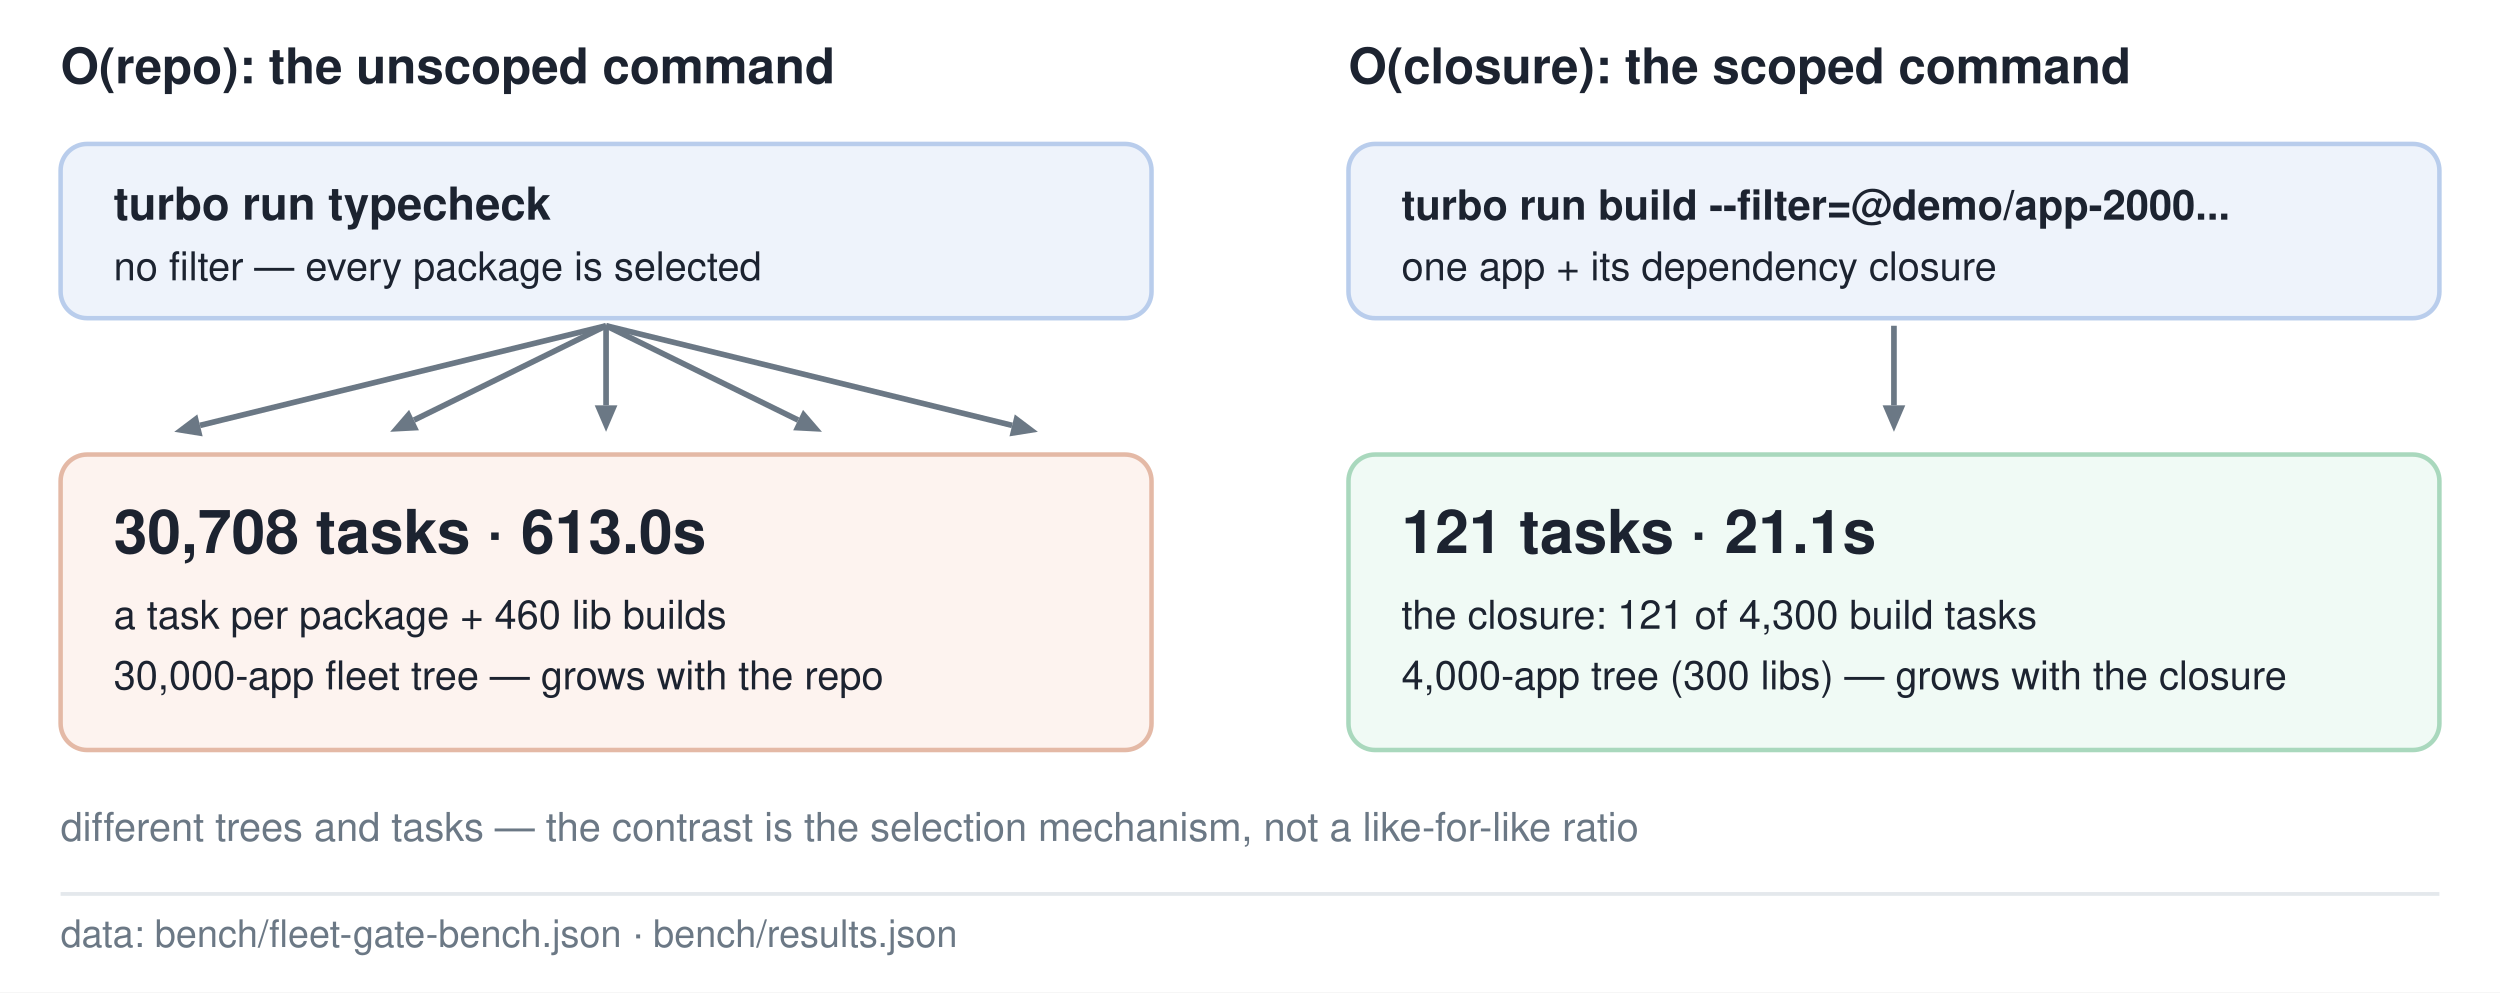
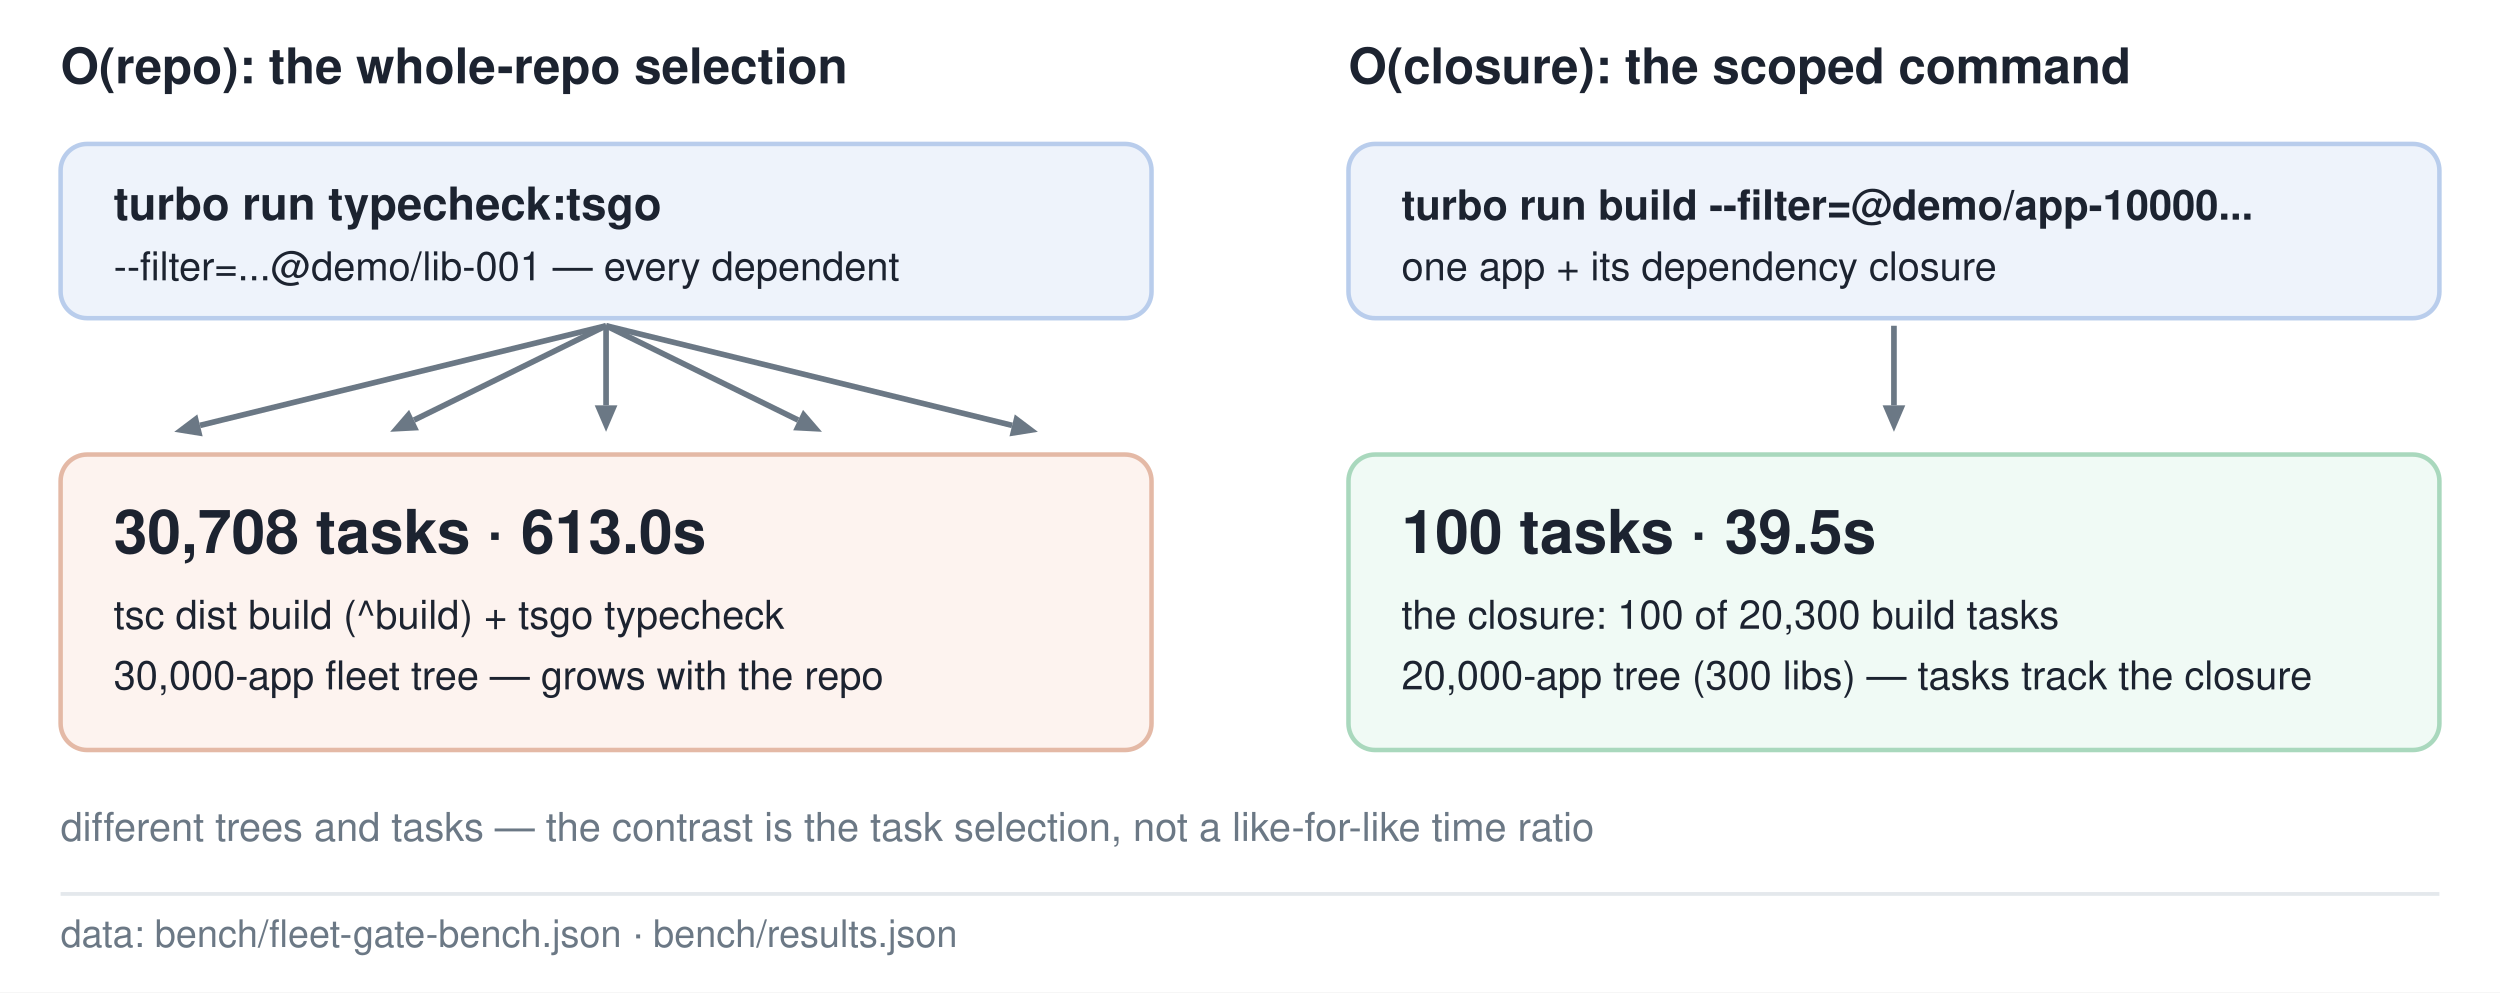
- <svg xmlns="http://www.w3.org/2000/svg" width="660" height="262" viewBox="0 0 660 262" role="img" aria-label="The thesis: an unscoped whole-repo command runs a task for every package (30,708 tasks on the 30,000-app fleet), while a scoped command runs one app's dependency closure (121 tasks at the largest measured layered scale)." font-family="system-ui,-apple-system,Segoe UI,Helvetica,Arial,sans-serif">
+ <svg xmlns="http://www.w3.org/2000/svg" width="660" height="262" viewBox="0 0 660 262" role="img" aria-label="The thesis: a command whose selection is the whole repo — a filter on the foundation lib selects every dependent — runs 30,708 tasks on the 30,000-app fleet, while a command scoped to one app runs that app's dependency closure (100 tasks at the largest measured layered scale)." font-family="system-ui,-apple-system,Segoe UI,Helvetica,Arial,sans-serif">
  <style>@media (prefers-color-scheme: dark){
rect[fill="#ffffff"]{fill:#0d1117}
text[fill="#1c2330"]{fill:#e2e7ec}
text[fill="#6b7885"]{fill:#9aa6b1}
text[fill="#1a73e8"]{fill:#6ba3f5}
line[stroke="#e4e8ec"]{stroke:#2b333c}
rect[stroke="#e4e8ec"]{stroke:#39424c}
rect[fill="#e4e8ec"]{fill:#2b333c}
line[stroke="#6b7885"],path[stroke="#6b7885"],polyline[stroke="#6b7885"]{stroke:#8b98a4}
path[fill="#6b7885"]{fill:#8b98a4}
rect[fill="#eef3fb"]{fill:#1f2f45}rect[stroke="#b9cdec"]{stroke:#3d5a85}
rect[fill="#f0faf5"]{fill:#173029}rect[stroke="#a9d8bd"]{stroke:#2e6b52}
rect[fill="#fdf3ef"]{fill:#331f18}rect[stroke="#e4b9a6"]{stroke:#7a4630}
rect[fill="#fbf6e9"]{fill:#c9a13b;fill-opacity:.14}rect[stroke="#eee3bb"]{stroke:#7a6224}
rect[fill="#e4b9a6"]{fill:#7a4630}
}</style>
  <rect width="660" height="262" fill="#ffffff" />
-   <text x="16" y="22" font-size="13" fill="#1c2330" font-weight="600">O(repo): the unscoped command</text>
+   <text x="16" y="22" font-size="13" fill="#1c2330" font-weight="600">O(repo): the whole-repo selection</text>
  <text x="356" y="22" font-size="13" fill="#1c2330" font-weight="600">O(closure): the scoped command</text>
  <rect x="16" y="38" width="288" height="46" rx="7" fill="#eef3fb" stroke="#b9cdec" stroke-width="1.2" />
-   <text x="30" y="58" font-size="12" fill="#1c2330" font-weight="600">turbo run typecheck</text>
-   <text x="30" y="74" font-size="10.5" fill="#1c2330">no filter — every package is selected</text>
+   <text x="30" y="58" font-size="12" fill="#1c2330" font-weight="600">turbo run typecheck:tsgo</text>
+   <text x="30" y="74" font-size="10.5" fill="#1c2330">--filter=...@demo/lib-001 — every dependent</text>
  <rect x="356" y="38" width="288" height="46" rx="7" fill="#eef3fb" stroke="#b9cdec" stroke-width="1.2" />
-   <text x="370" y="58" font-size="11" fill="#1c2330" font-weight="600">turbo run build --filter=@demo/app-2000...</text>
+   <text x="370" y="58" font-size="11" fill="#1c2330" font-weight="600">turbo run build --filter=@demo/app-10000...</text>
  <text x="370" y="74" font-size="10.5" fill="#1c2330">one app + its dependency closure</text>
  <line x1="160" y1="86" x2="52.8" y2="112.3" stroke="#6b7885" stroke-width="1.5" />
  <path d="M46 114L52.1 109.4L53.5 115.2z" fill="#6b7885" />
  <line x1="160" y1="86" x2="109.3" y2="110.9" stroke="#6b7885" stroke-width="1.5" />
  <path d="M103 114L108 108.2L110.6 113.6z" fill="#6b7885" />
  <line x1="160" y1="86" x2="160" y2="107" stroke="#6b7885" stroke-width="1.5" />
  <path d="M160 114L157 107L163 107z" fill="#6b7885" />
  <line x1="160" y1="86" x2="210.7" y2="110.9" stroke="#6b7885" stroke-width="1.5" />
  <path d="M217 114L209.4 113.6L212 108.2z" fill="#6b7885" />
  <line x1="160" y1="86" x2="267.2" y2="112.3" stroke="#6b7885" stroke-width="1.5" />
  <path d="M274 114L266.5 115.2L267.9 109.4z" fill="#6b7885" />
  <line x1="500" y1="86" x2="500" y2="107" stroke="#6b7885" stroke-width="1.5" />
  <path d="M500 114L497 107L503 107z" fill="#6b7885" />
  <rect x="16" y="120" width="288" height="78" rx="7" fill="#fdf3ef" stroke="#e4b9a6" stroke-width="1.2" />
  <text x="30" y="146" font-size="16" fill="#1c2330" font-weight="700">30,708 tasks · 613.0s</text>
-   <text x="30" y="166" font-size="10.5" fill="#1c2330">a task per package + 460 lib builds</text>
+   <text x="30" y="166" font-size="10.5" fill="#1c2330">tsc dist build (^build) + tsgo typecheck</text>
  <text x="30" y="182" font-size="10.5" fill="#1c2330">30,000-app fleet tree — grows with the repo</text>
  <rect x="356" y="120" width="288" height="78" rx="7" fill="#f0faf5" stroke="#a9d8bd" stroke-width="1.2" />
-   <text x="370" y="146" font-size="16" fill="#1c2330" font-weight="700">121 tasks · 21.1s</text>
-   <text x="370" y="166" font-size="10.5" fill="#1c2330">the closure: 121 of 4,300 build tasks</text>
-   <text x="370" y="182" font-size="10.5" fill="#1c2330">4,000-app tree (300 libs) — grows with the closure</text>
-   <text x="16" y="222" font-size="10.5" fill="#6b7885">different trees and tasks — the contrast is the selection mechanism, not a like-for-like ratio</text>
+   <text x="370" y="146" font-size="16" fill="#1c2330" font-weight="700">100 tasks · 39.5s</text>
+   <text x="370" y="166" font-size="10.5" fill="#1c2330">the closure: 100 of 20,300 build tasks</text>
+   <text x="370" y="182" font-size="10.5" fill="#1c2330">20,000-app tree (300 libs) — tasks track the closure</text>
+   <text x="16" y="222" font-size="10.5" fill="#6b7885">different trees and tasks — the contrast is the task selection, not a like-for-like time ratio</text>
  <line x1="16" y1="236" x2="644" y2="236" stroke="#e4e8ec" />
  <text x="16" y="250" font-size="10" fill="#6b7885">data: bench/fleet-gate-bench.json · bench/results.json</text>
</svg>
